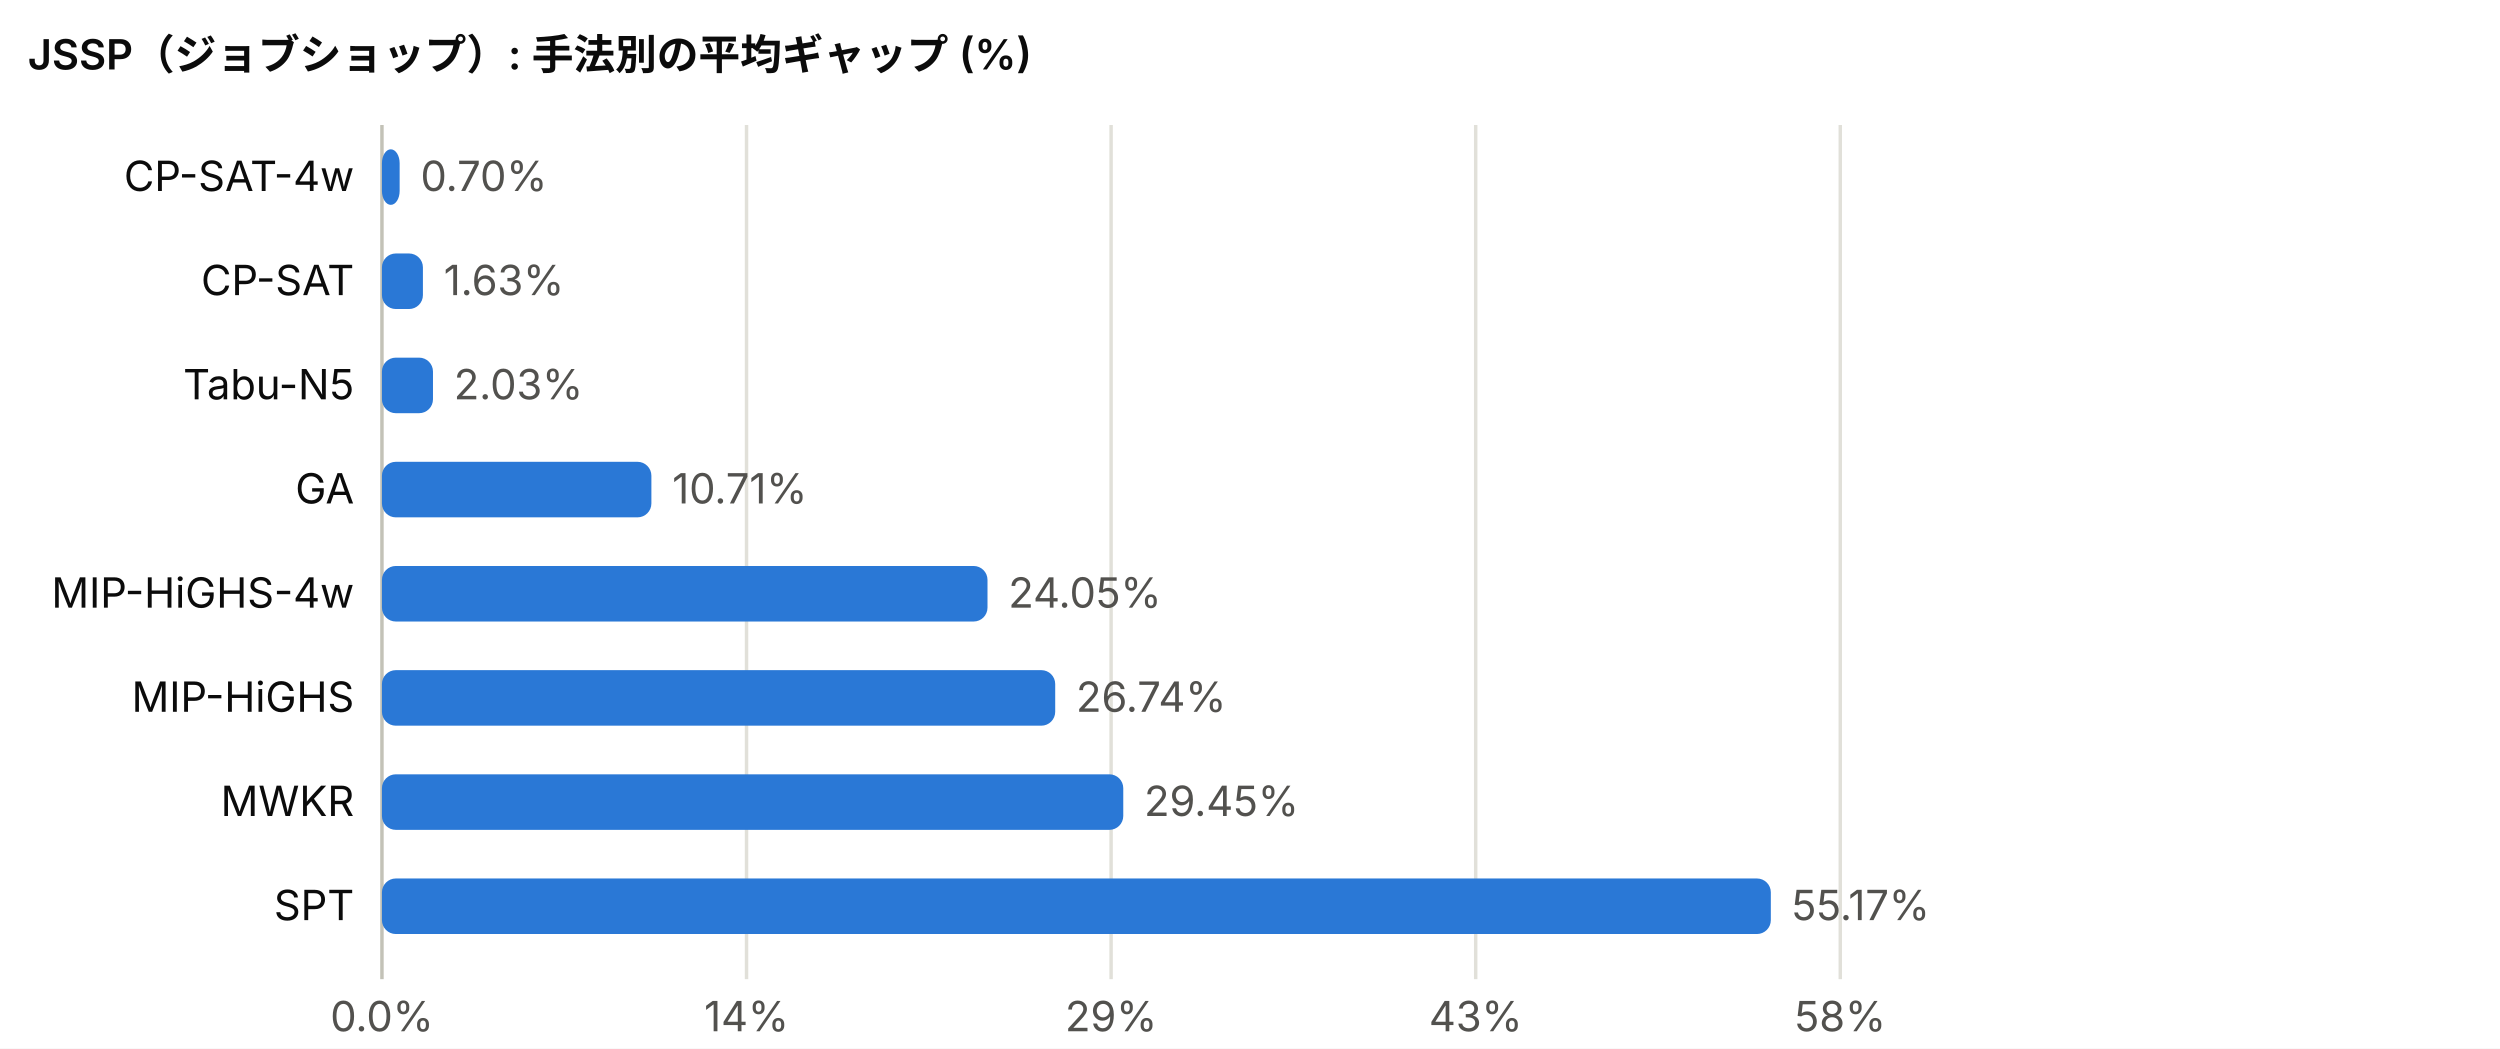
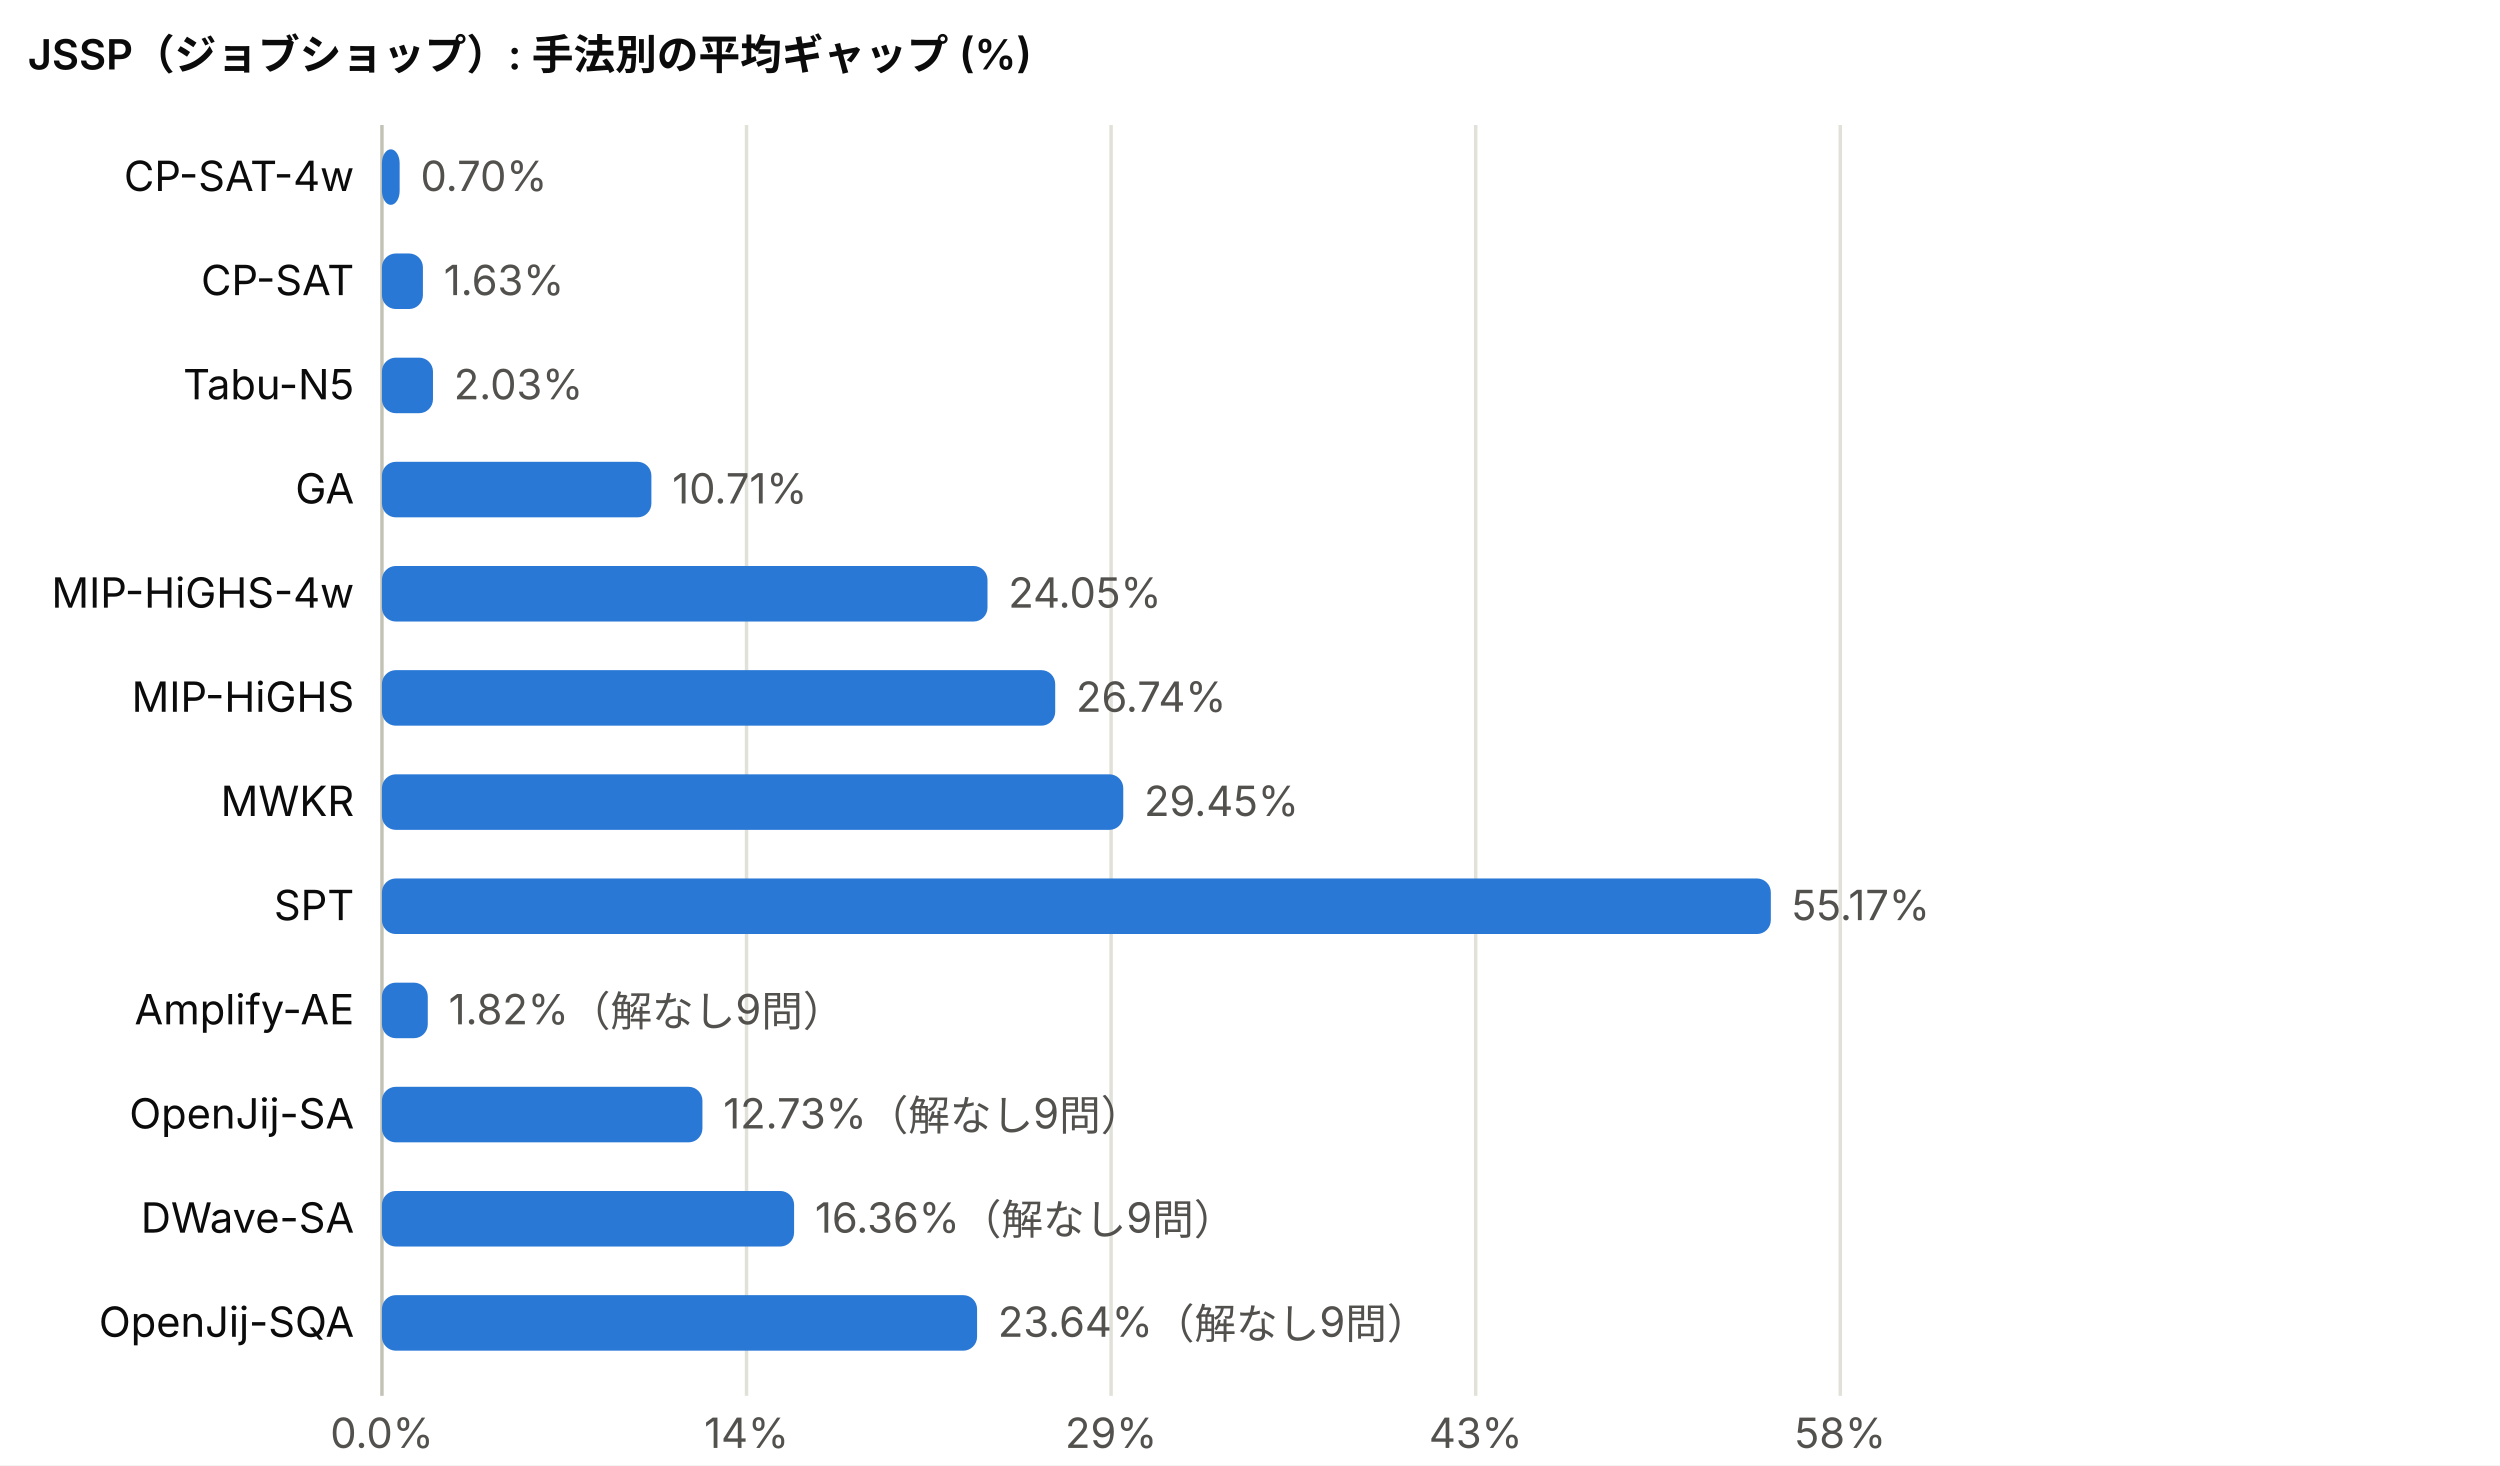
- <svg xmlns="http://www.w3.org/2000/svg" width="720" height="302" viewBox="0 0 720 302" font-family="-apple-system, 'Segoe UI', 'Hiragino Sans', 'Yu Gothic UI', Meiryo, sans-serif" font-size="12">
-   <rect width="720" height="302" fill="#ffffff" />
+ <svg xmlns="http://www.w3.org/2000/svg" width="720" height="422" viewBox="0 0 720 422" font-family="-apple-system, 'Segoe UI', 'Hiragino Sans', 'Yu Gothic UI', Meiryo, sans-serif" font-size="12">
+   <rect width="720" height="422" fill="#ffffff" />
  <text x="8.0" y="20.0" text-anchor="start" fill="#0b0b0b" font-weight="600">JSSP（ジョブショップ）: 手法別の平均ギャップ (%)</text>
-   <line x1="110.0" x2="110.0" y1="36" y2="282" stroke="#c3c2b7" />
-   <text x="110.0" y="297.0" text-anchor="middle" fill="#52514e">0.0%</text>
-   <line x1="215.0" x2="215.0" y1="36" y2="282" stroke="#e1e0d9" />
-   <text x="215.0" y="297.0" text-anchor="middle" fill="#52514e">14%</text>
-   <line x1="320.0" x2="320.0" y1="36" y2="282" stroke="#e1e0d9" />
-   <text x="320.0" y="297.0" text-anchor="middle" fill="#52514e">29%</text>
-   <line x1="425.0" x2="425.0" y1="36" y2="282" stroke="#e1e0d9" />
-   <text x="425.0" y="297.0" text-anchor="middle" fill="#52514e">43%</text>
-   <line x1="530.0" x2="530.0" y1="36" y2="282" stroke="#e1e0d9" />
-   <text x="530.0" y="297.0" text-anchor="middle" fill="#52514e">58%</text>
+   <line x1="110.0" x2="110.0" y1="36" y2="402" stroke="#c3c2b7" />
+   <text x="110.0" y="417.0" text-anchor="middle" fill="#52514e">0.0%</text>
+   <line x1="215.0" x2="215.0" y1="36" y2="402" stroke="#e1e0d9" />
+   <text x="215.0" y="417.0" text-anchor="middle" fill="#52514e">14%</text>
+   <line x1="320.0" x2="320.0" y1="36" y2="402" stroke="#e1e0d9" />
+   <text x="320.0" y="417.0" text-anchor="middle" fill="#52514e">29%</text>
+   <line x1="425.0" x2="425.0" y1="36" y2="402" stroke="#e1e0d9" />
+   <text x="425.0" y="417.0" text-anchor="middle" fill="#52514e">43%</text>
+   <line x1="530.0" x2="530.0" y1="36" y2="402" stroke="#e1e0d9" />
+   <text x="530.0" y="417.0" text-anchor="middle" fill="#52514e">58%</text>
  <text x="102.0" y="55.0" text-anchor="end" fill="#0b0b0b">CP-SAT-4w</text>
  <rect x="110" y="43" width="5.1" height="16" rx="4" fill="#2a78d6" />
  <text x="121.1" y="55.0" text-anchor="start" fill="#52514e">0.70%</text>
  <text x="102.0" y="85.0" text-anchor="end" fill="#0b0b0b">CP-SAT</text>
  <rect x="110" y="73" width="11.8" height="16" rx="4" fill="#2a78d6" />
  <text x="127.8" y="85.0" text-anchor="start" fill="#52514e">1.63%</text>
  <text x="102.0" y="115.0" text-anchor="end" fill="#0b0b0b">Tabu-N5</text>
  <rect x="110" y="103" width="14.7" height="16" rx="4" fill="#2a78d6" />
  <text x="130.7" y="115.0" text-anchor="start" fill="#52514e">2.03%</text>
  <text x="102.0" y="145.0" text-anchor="end" fill="#0b0b0b">GA</text>
  <rect x="110" y="133" width="77.6" height="16" rx="4" fill="#2a78d6" />
  <text x="193.6" y="145.0" text-anchor="start" fill="#52514e">10.71%</text>
  <text x="102.0" y="175.0" text-anchor="end" fill="#0b0b0b">MIP-HiGHS-4w</text>
  <rect x="110" y="163" width="174.4" height="16" rx="4" fill="#2a78d6" />
  <text x="290.4" y="175.0" text-anchor="start" fill="#52514e">24.05%</text>
  <text x="102.0" y="205.0" text-anchor="end" fill="#0b0b0b">MIP-HiGHS</text>
  <rect x="110" y="193" width="193.9" height="16" rx="4" fill="#2a78d6" />
  <text x="309.9" y="205.0" text-anchor="start" fill="#52514e">26.74%</text>
  <text x="102.0" y="235.0" text-anchor="end" fill="#0b0b0b">MWKR</text>
  <rect x="110" y="223" width="213.5" height="16" rx="4" fill="#2a78d6" />
  <text x="329.5" y="235.0" text-anchor="start" fill="#52514e">29.45%</text>
  <text x="102.0" y="265.0" text-anchor="end" fill="#0b0b0b">SPT</text>
  <rect x="110" y="253" width="400.0" height="16" rx="4" fill="#2a78d6" />
  <text x="516.0" y="265.0" text-anchor="start" fill="#52514e">55.17%</text>
+   <text x="102.0" y="295.0" text-anchor="end" fill="#0b0b0b">Amplify-AE</text>
+   <rect x="110" y="283" width="13.2" height="16" rx="4" fill="#2a78d6" />
+   <text x="129.2" y="295.0" text-anchor="start" fill="#52514e">1.82%（解なし9問）</text>
+   <text x="102.0" y="325.0" text-anchor="end" fill="#0b0b0b">OpenJij-SA</text>
+   <rect x="110" y="313" width="92.3" height="16" rx="4" fill="#2a78d6" />
+   <text x="208.3" y="325.0" text-anchor="start" fill="#52514e">12.73%（解なし9問）</text>
+   <text x="102.0" y="355.0" text-anchor="end" fill="#0b0b0b">DWave-SA</text>
+   <rect x="110" y="343" width="118.7" height="16" rx="4" fill="#2a78d6" />
+   <text x="234.7" y="355.0" text-anchor="start" fill="#52514e">16.36%（解なし9問）</text>
+   <text x="102.0" y="385.0" text-anchor="end" fill="#0b0b0b">OpenJij-SQA</text>
+   <rect x="110" y="373" width="171.4" height="16" rx="4" fill="#2a78d6" />
+   <text x="287.4" y="385.0" text-anchor="start" fill="#52514e">23.64%（解なし9問）</text>
</svg>
